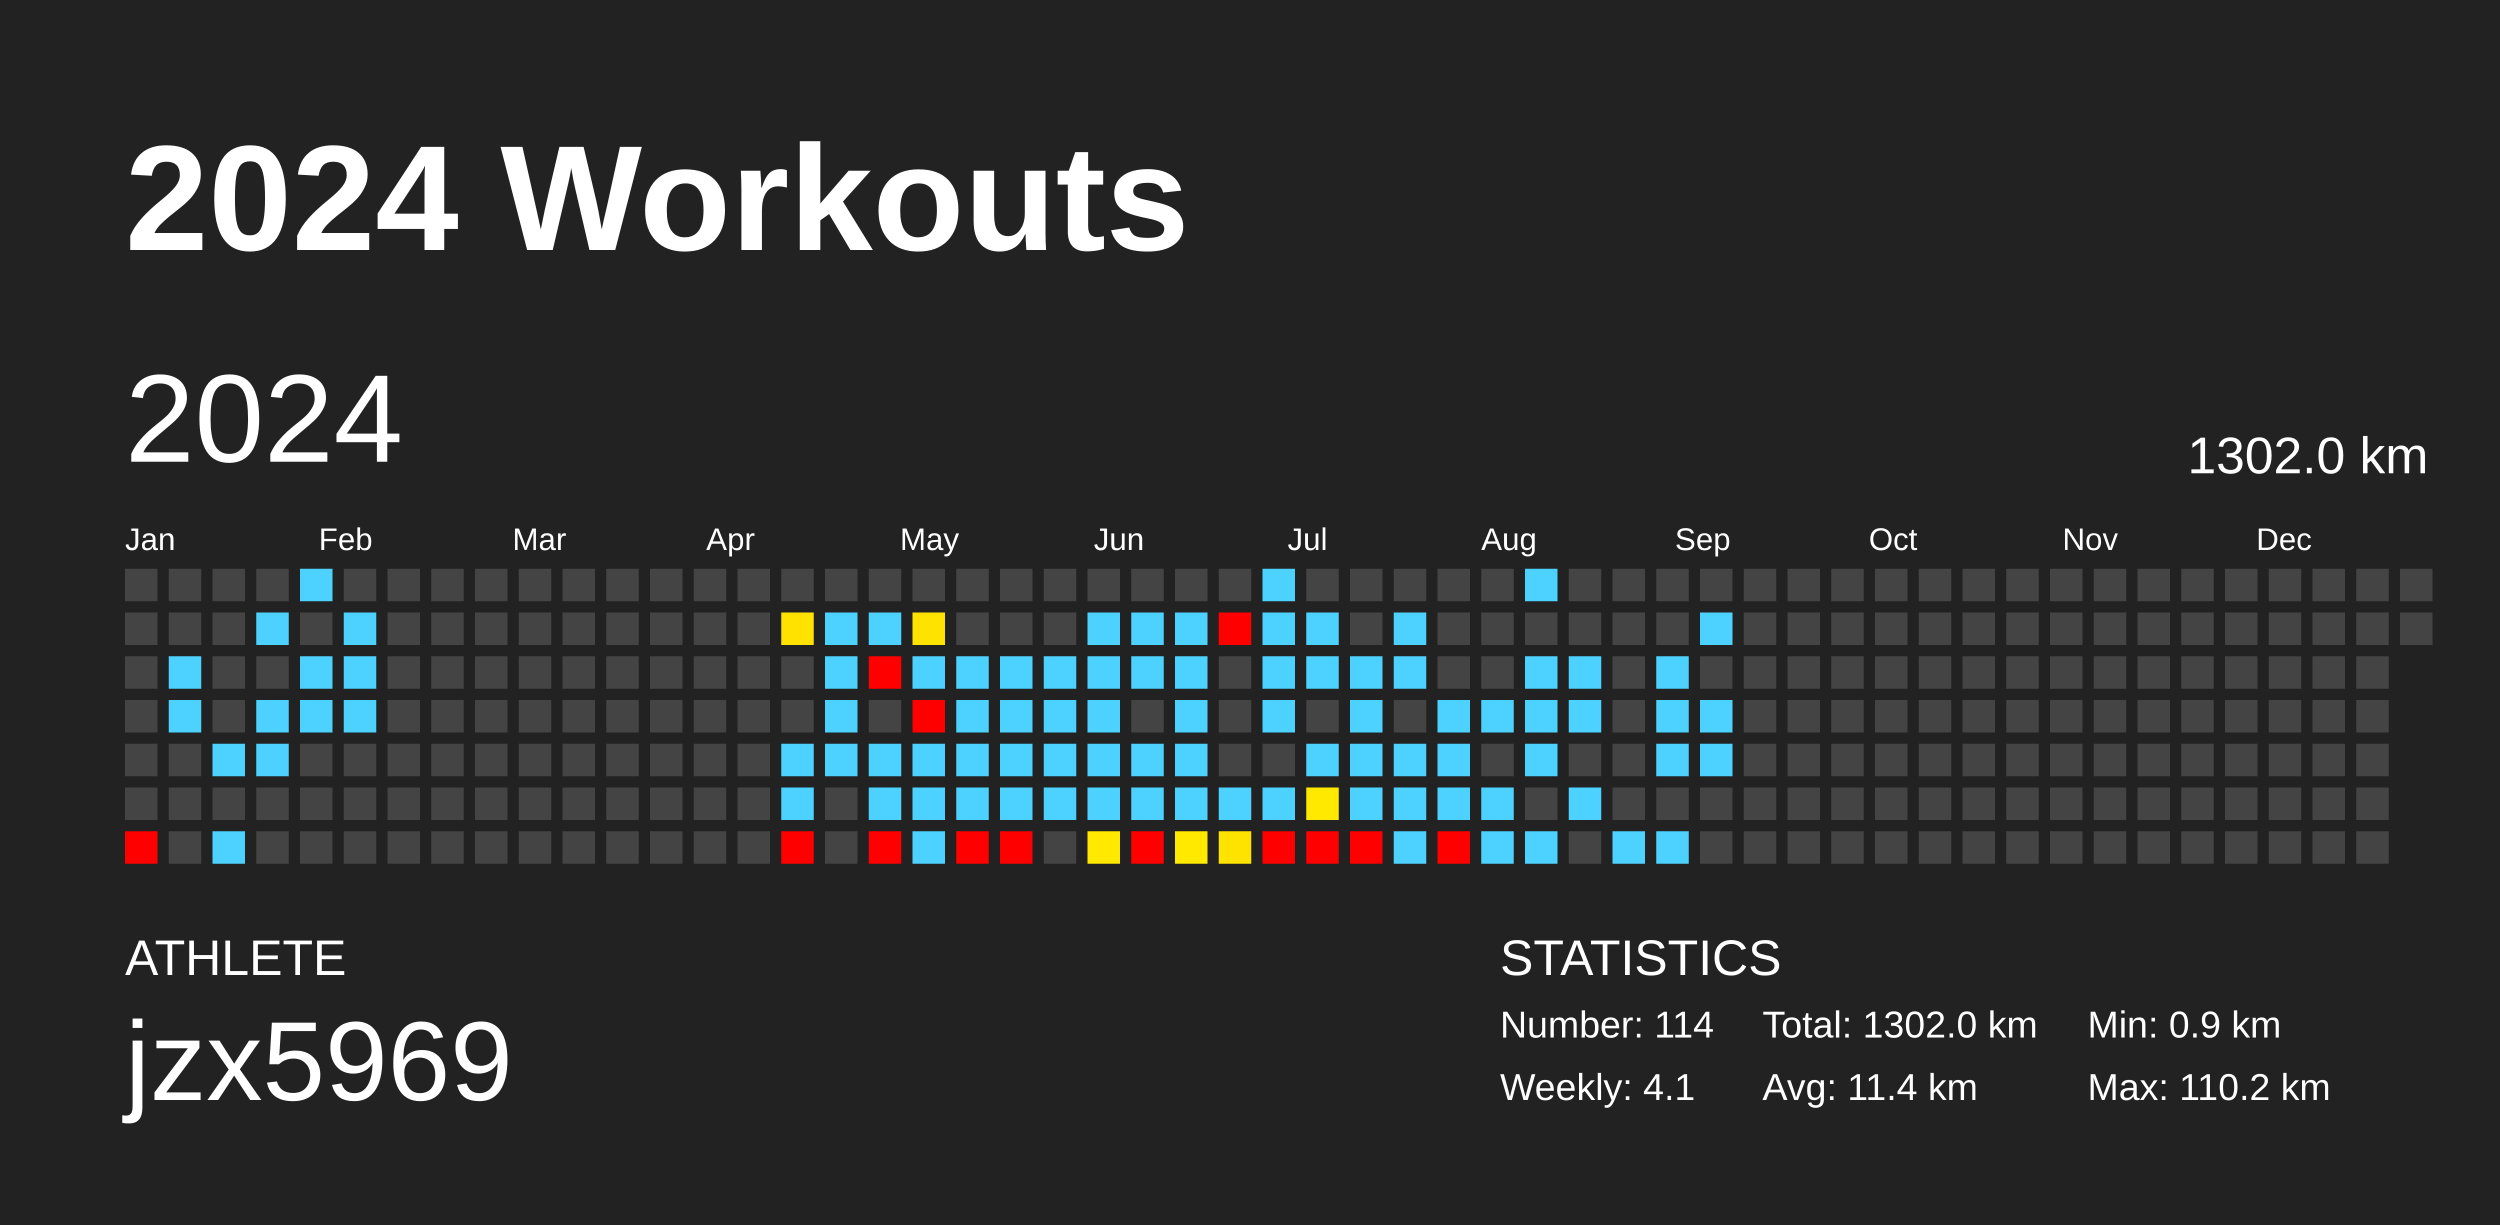
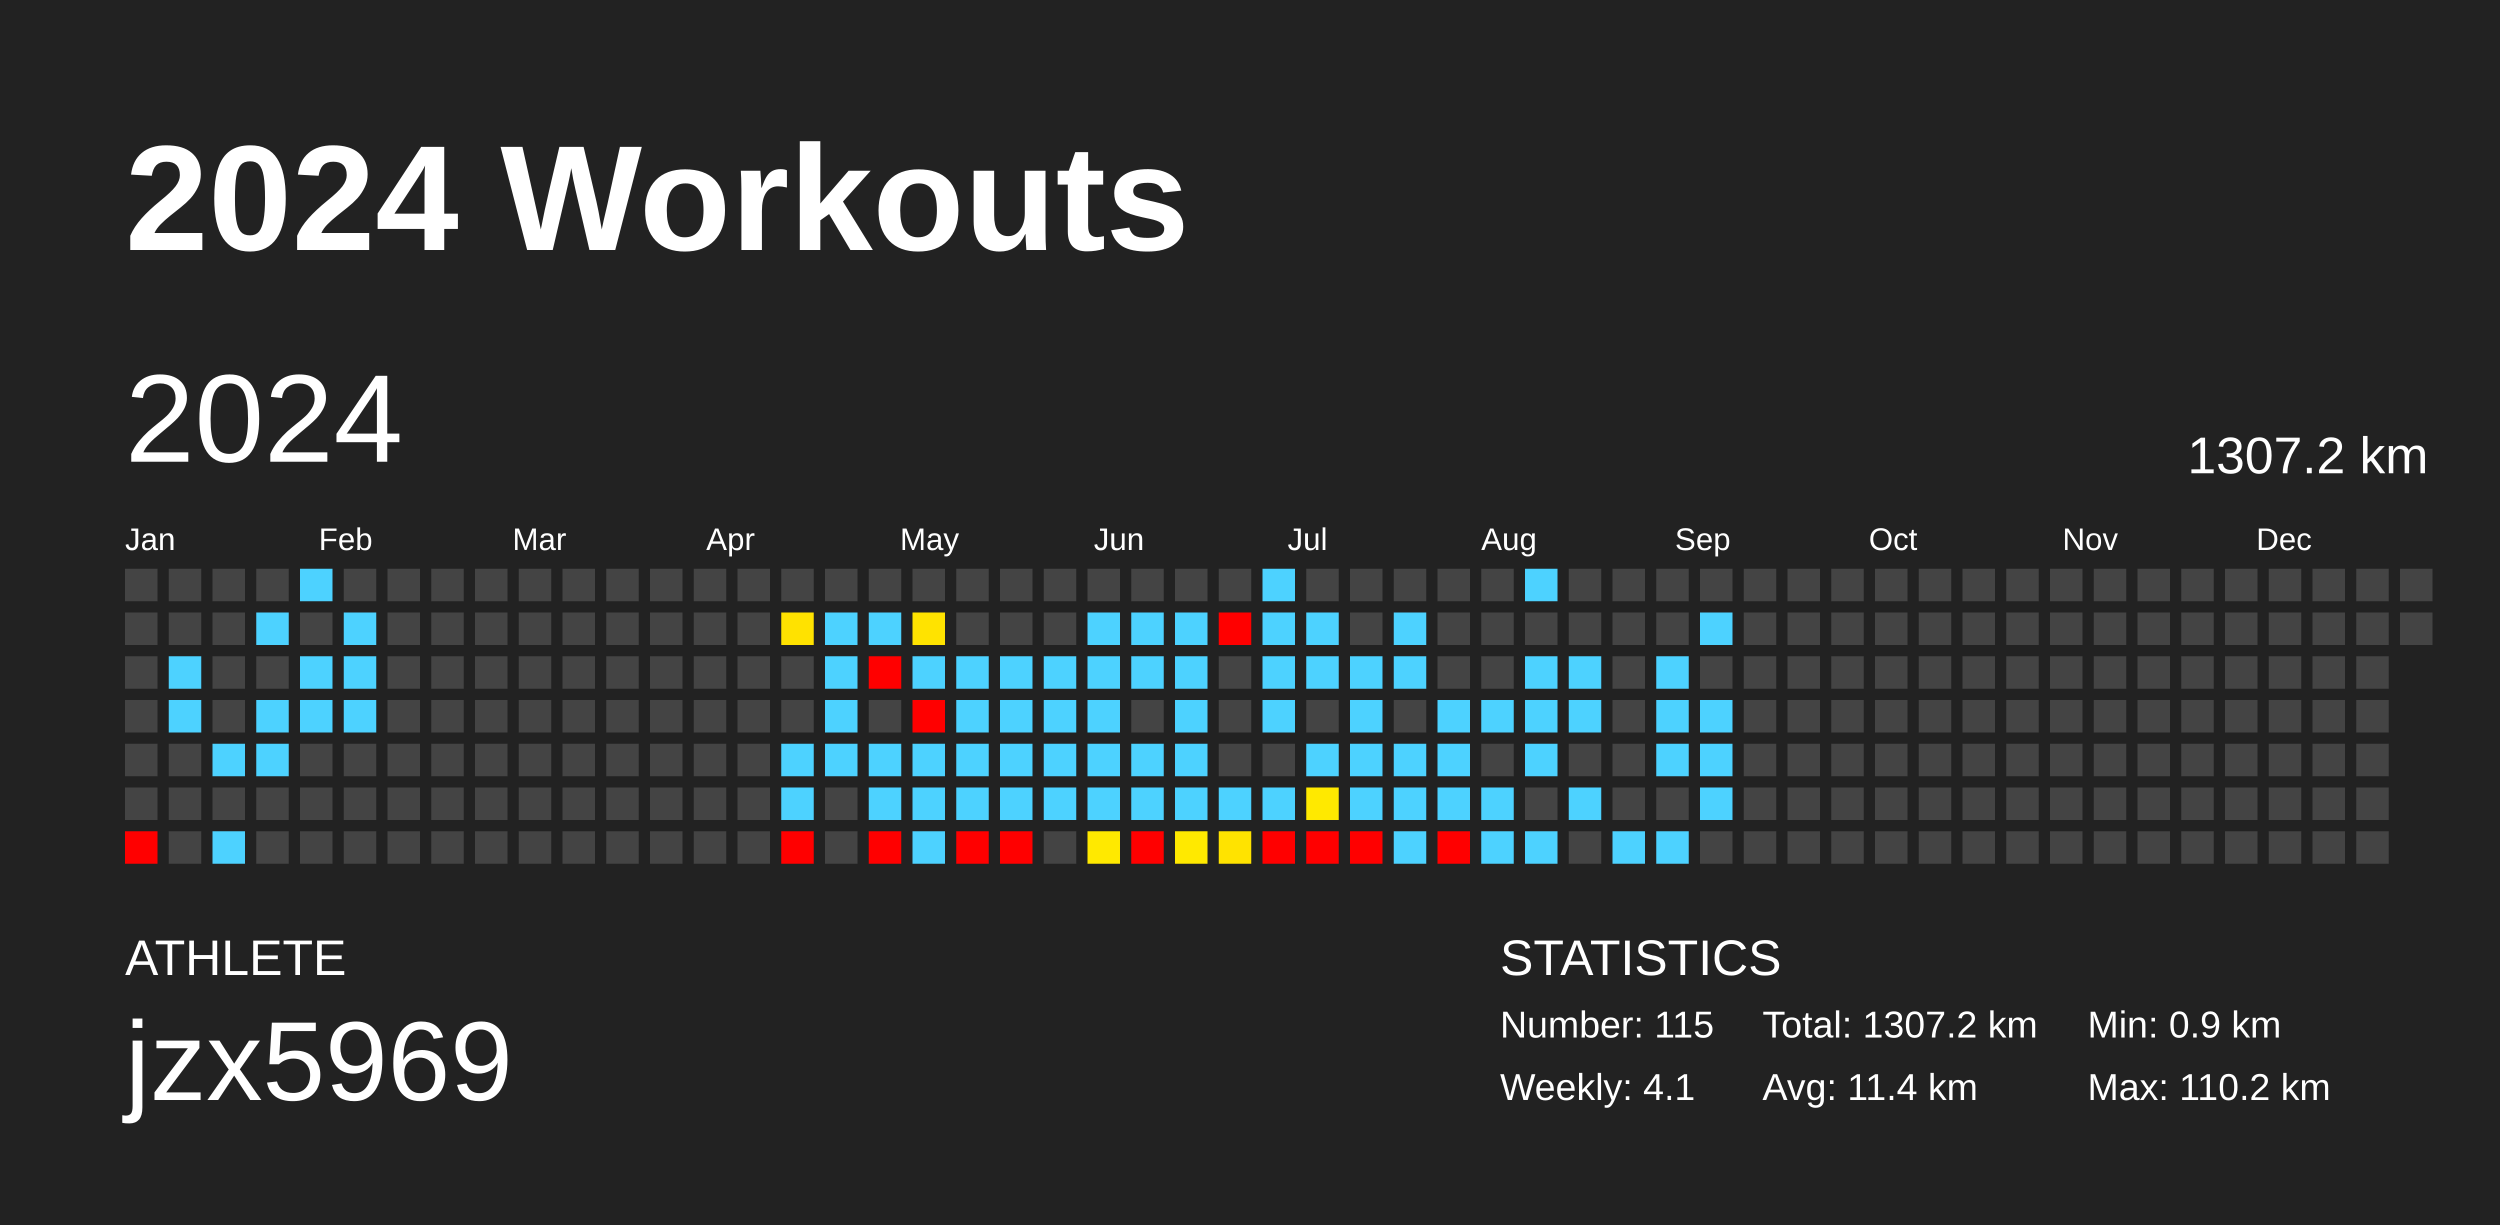
<svg xmlns="http://www.w3.org/2000/svg" baseProfile="full" height="98mm" version="1.1" viewBox="0,0,200,98" width="200mm">
  <defs />
  <rect fill="#222222" height="98" width="200" x="0" y="0" />
  <text fill="#FFFFFF" style="font-size:12px; font-family:Arial; font-weight:bold;" x="10" y="20">2024 Workouts</text>
  <text fill="#FFFFFF" style="font-size:4px; font-family:Arial" x="10" y="78">ATHLETE</text>
  <text fill="#FFFFFF" style="font-size:9px; font-family:Arial" x="10" y="88">jzx5969</text>
  <text fill="#FFFFFF" style="font-size:4px; font-family:Arial" x="120" y="78">STATISTICS</text>
-   <text fill="#FFFFFF" style="font-size:3px; font-family:Arial" x="120" y="83">Number: 114</text>
+   <text fill="#FFFFFF" style="font-size:3px; font-family:Arial" x="120" y="83">Number: 115</text>
  <text fill="#FFFFFF" style="font-size:3px; font-family:Arial" x="120" y="88">Weekly: 4.1</text>
-   <text fill="#FFFFFF" style="font-size:3px; font-family:Arial" x="141" y="83">Total: 1302.0 km</text>
+   <text fill="#FFFFFF" style="font-size:3px; font-family:Arial" x="141" y="83">Total: 1307.2 km</text>
  <text fill="#FFFFFF" style="font-size:3px; font-family:Arial" x="141" y="88">Avg: 11.4 km</text>
  <text fill="#FFFFFF" style="font-size:3px; font-family:Arial" x="167" y="83">Min: 0.9 km</text>
  <text fill="#FFFFFF" style="font-size:3px; font-family:Arial" x="167" y="88">Max: 110.2 km</text>
  <text dominant-baseline="hanging" fill="#FFFFFF" style="font-size:10.0px; font-family:Arial;" x="10" y="30">2024</text>
-   <text dominant-baseline="hanging" fill="#FFFFFF" style="font-size:4.125px; font-family:Arial;" x="175" y="35">1302.0 km</text>
+   <text dominant-baseline="hanging" fill="#FFFFFF" style="font-size:4.125px; font-family:Arial;" x="175" y="35">1307.2 km</text>
  <text fill="#FFFFFF" style="font-size:2.5px; font-family:Arial" x="10.0" y="44">Jan</text>
  <text fill="#FFFFFF" style="font-size:2.5px; font-family:Arial" x="25.5" y="44">Feb</text>
  <text fill="#FFFFFF" style="font-size:2.5px; font-family:Arial" x="41.0" y="44">Mar</text>
  <text fill="#FFFFFF" style="font-size:2.5px; font-family:Arial" x="56.5" y="44">Apr</text>
  <text fill="#FFFFFF" style="font-size:2.5px; font-family:Arial" x="72.0" y="44">May</text>
  <text fill="#FFFFFF" style="font-size:2.5px; font-family:Arial" x="87.5" y="44">Jun</text>
  <text fill="#FFFFFF" style="font-size:2.5px; font-family:Arial" x="103.0" y="44">Jul</text>
  <text fill="#FFFFFF" style="font-size:2.5px; font-family:Arial" x="118.5" y="44">Aug</text>
  <text fill="#FFFFFF" style="font-size:2.5px; font-family:Arial" x="134.0" y="44">Sep</text>
  <text fill="#FFFFFF" style="font-size:2.5px; font-family:Arial" x="149.5" y="44">Oct</text>
  <text fill="#FFFFFF" style="font-size:2.5px; font-family:Arial" x="165.0" y="44">Nov</text>
  <text fill="#FFFFFF" style="font-size:2.5px; font-family:Arial" x="180.5" y="44">Dec</text>
  <rect fill="#444444" height="2.6" width="2.6" x="10.0" y="45.5" />
  <rect fill="#444444" height="2.6" width="2.6" x="10.0" y="49.0" />
  <rect fill="#444444" height="2.6" width="2.6" x="10.0" y="52.5" />
  <rect fill="#444444" height="2.6" width="2.6" x="10.0" y="56.0" />
  <rect fill="#444444" height="2.6" width="2.6" x="10.0" y="59.5" />
  <rect fill="#444444" height="2.6" width="2.6" x="10.0" y="63.0" />
  <rect fill="red" height="2.6" width="2.6" x="10.0" y="66.5" />
  <rect fill="#444444" height="2.6" width="2.6" x="13.5" y="45.5" />
  <rect fill="#444444" height="2.6" width="2.6" x="13.5" y="49.0" />
  <rect fill="#4dd2ff" height="2.6" width="2.6" x="13.5" y="52.5" />
  <rect fill="#4dd2ff" height="2.6" width="2.6" x="13.5" y="56.0" />
  <rect fill="#444444" height="2.6" width="2.6" x="13.5" y="59.5" />
  <rect fill="#444444" height="2.6" width="2.6" x="13.5" y="63.0" />
  <rect fill="#444444" height="2.6" width="2.6" x="13.5" y="66.5" />
  <rect fill="#444444" height="2.6" width="2.6" x="17.0" y="45.5" />
  <rect fill="#444444" height="2.6" width="2.6" x="17.0" y="49.0" />
  <rect fill="#444444" height="2.6" width="2.6" x="17.0" y="52.5" />
  <rect fill="#444444" height="2.6" width="2.6" x="17.0" y="56.0" />
  <rect fill="#4dd2ff" height="2.6" width="2.6" x="17.0" y="59.5" />
  <rect fill="#444444" height="2.6" width="2.6" x="17.0" y="63.0" />
  <rect fill="#4dd2ff" height="2.6" width="2.6" x="17.0" y="66.5" />
  <rect fill="#444444" height="2.6" width="2.6" x="20.5" y="45.5" />
  <rect fill="#4dd2ff" height="2.6" width="2.6" x="20.5" y="49.0" />
  <rect fill="#444444" height="2.6" width="2.6" x="20.5" y="52.5" />
  <rect fill="#4dd2ff" height="2.6" width="2.6" x="20.5" y="56.0" />
  <rect fill="#4dd2ff" height="2.6" width="2.6" x="20.5" y="59.5" />
  <rect fill="#444444" height="2.6" width="2.6" x="20.5" y="63.0" />
  <rect fill="#444444" height="2.6" width="2.6" x="20.5" y="66.5" />
  <rect fill="#4dd2ff" height="2.6" width="2.6" x="24.0" y="45.5" />
  <rect fill="#444444" height="2.6" width="2.6" x="24.0" y="49.0" />
  <rect fill="#4dd2ff" height="2.6" width="2.6" x="24.0" y="52.5" />
  <rect fill="#4dd2ff" height="2.6" width="2.6" x="24.0" y="56.0" />
  <rect fill="#444444" height="2.6" width="2.6" x="24.0" y="59.5" />
  <rect fill="#444444" height="2.6" width="2.6" x="24.0" y="63.0" />
  <rect fill="#444444" height="2.6" width="2.6" x="24.0" y="66.5" />
  <rect fill="#444444" height="2.6" width="2.6" x="27.5" y="45.5" />
  <rect fill="#4dd2ff" height="2.6" width="2.6" x="27.5" y="49.0" />
  <rect fill="#4dd2ff" height="2.6" width="2.6" x="27.5" y="52.5" />
  <rect fill="#4dd2ff" height="2.6" width="2.6" x="27.5" y="56.0" />
  <rect fill="#444444" height="2.6" width="2.6" x="27.5" y="59.5" />
  <rect fill="#444444" height="2.6" width="2.6" x="27.5" y="63.0" />
  <rect fill="#444444" height="2.6" width="2.6" x="27.5" y="66.5" />
  <rect fill="#444444" height="2.6" width="2.6" x="31.0" y="45.5" />
  <rect fill="#444444" height="2.6" width="2.6" x="31.0" y="49.0" />
  <rect fill="#444444" height="2.6" width="2.6" x="31.0" y="52.5" />
  <rect fill="#444444" height="2.6" width="2.6" x="31.0" y="56.0" />
  <rect fill="#444444" height="2.6" width="2.6" x="31.0" y="59.5" />
  <rect fill="#444444" height="2.6" width="2.6" x="31.0" y="63.0" />
  <rect fill="#444444" height="2.6" width="2.6" x="31.0" y="66.5" />
  <rect fill="#444444" height="2.6" width="2.6" x="34.5" y="45.5" />
  <rect fill="#444444" height="2.6" width="2.6" x="34.5" y="49.0" />
  <rect fill="#444444" height="2.6" width="2.6" x="34.5" y="52.5" />
  <rect fill="#444444" height="2.6" width="2.6" x="34.5" y="56.0" />
  <rect fill="#444444" height="2.6" width="2.6" x="34.5" y="59.5" />
  <rect fill="#444444" height="2.6" width="2.6" x="34.5" y="63.0" />
  <rect fill="#444444" height="2.6" width="2.6" x="34.5" y="66.5" />
  <rect fill="#444444" height="2.6" width="2.6" x="38.0" y="45.5" />
  <rect fill="#444444" height="2.6" width="2.6" x="38.0" y="49.0" />
  <rect fill="#444444" height="2.6" width="2.6" x="38.0" y="52.5" />
  <rect fill="#444444" height="2.6" width="2.6" x="38.0" y="56.0" />
  <rect fill="#444444" height="2.6" width="2.6" x="38.0" y="59.5" />
  <rect fill="#444444" height="2.6" width="2.6" x="38.0" y="63.0" />
  <rect fill="#444444" height="2.6" width="2.6" x="38.0" y="66.5" />
  <rect fill="#444444" height="2.6" width="2.6" x="41.5" y="45.5" />
  <rect fill="#444444" height="2.6" width="2.6" x="41.5" y="49.0" />
  <rect fill="#444444" height="2.6" width="2.6" x="41.5" y="52.5" />
  <rect fill="#444444" height="2.6" width="2.6" x="41.5" y="56.0" />
  <rect fill="#444444" height="2.6" width="2.6" x="41.5" y="59.5" />
  <rect fill="#444444" height="2.6" width="2.6" x="41.5" y="63.0" />
  <rect fill="#444444" height="2.6" width="2.6" x="41.5" y="66.5" />
  <rect fill="#444444" height="2.6" width="2.6" x="45.0" y="45.5" />
  <rect fill="#444444" height="2.6" width="2.6" x="45.0" y="49.0" />
  <rect fill="#444444" height="2.6" width="2.6" x="45.0" y="52.5" />
  <rect fill="#444444" height="2.6" width="2.6" x="45.0" y="56.0" />
  <rect fill="#444444" height="2.6" width="2.6" x="45.0" y="59.5" />
  <rect fill="#444444" height="2.6" width="2.6" x="45.0" y="63.0" />
  <rect fill="#444444" height="2.6" width="2.6" x="45.0" y="66.5" />
  <rect fill="#444444" height="2.6" width="2.6" x="48.5" y="45.5" />
  <rect fill="#444444" height="2.6" width="2.6" x="48.5" y="49.0" />
  <rect fill="#444444" height="2.6" width="2.6" x="48.5" y="52.5" />
  <rect fill="#444444" height="2.6" width="2.6" x="48.5" y="56.0" />
  <rect fill="#444444" height="2.6" width="2.6" x="48.5" y="59.5" />
  <rect fill="#444444" height="2.6" width="2.6" x="48.5" y="63.0" />
  <rect fill="#444444" height="2.6" width="2.6" x="48.5" y="66.5" />
  <rect fill="#444444" height="2.6" width="2.6" x="52.0" y="45.5" />
  <rect fill="#444444" height="2.6" width="2.6" x="52.0" y="49.0" />
  <rect fill="#444444" height="2.6" width="2.6" x="52.0" y="52.5" />
  <rect fill="#444444" height="2.6" width="2.6" x="52.0" y="56.0" />
  <rect fill="#444444" height="2.6" width="2.6" x="52.0" y="59.5" />
  <rect fill="#444444" height="2.6" width="2.6" x="52.0" y="63.0" />
  <rect fill="#444444" height="2.6" width="2.6" x="52.0" y="66.5" />
  <rect fill="#444444" height="2.6" width="2.6" x="55.5" y="45.5" />
  <rect fill="#444444" height="2.6" width="2.6" x="55.5" y="49.0" />
  <rect fill="#444444" height="2.6" width="2.6" x="55.5" y="52.5" />
  <rect fill="#444444" height="2.6" width="2.6" x="55.5" y="56.0" />
  <rect fill="#444444" height="2.6" width="2.6" x="55.5" y="59.5" />
  <rect fill="#444444" height="2.6" width="2.6" x="55.5" y="63.0" />
  <rect fill="#444444" height="2.6" width="2.6" x="55.5" y="66.5" />
  <rect fill="#444444" height="2.6" width="2.6" x="59.0" y="45.5" />
  <rect fill="#444444" height="2.6" width="2.6" x="59.0" y="49.0" />
  <rect fill="#444444" height="2.6" width="2.6" x="59.0" y="52.5" />
  <rect fill="#444444" height="2.6" width="2.6" x="59.0" y="56.0" />
  <rect fill="#444444" height="2.6" width="2.6" x="59.0" y="59.5" />
  <rect fill="#444444" height="2.6" width="2.6" x="59.0" y="63.0" />
  <rect fill="#444444" height="2.6" width="2.6" x="59.0" y="66.5" />
  <rect fill="#444444" height="2.6" width="2.6" x="62.5" y="45.5" />
  <rect fill="#ffe200" height="2.6" width="2.6" x="62.5" y="49.0" />
  <rect fill="#444444" height="2.6" width="2.6" x="62.5" y="52.5" />
  <rect fill="#444444" height="2.6" width="2.6" x="62.5" y="56.0" />
  <rect fill="#4dd2ff" height="2.6" width="2.6" x="62.5" y="59.5" />
  <rect fill="#4dd2ff" height="2.6" width="2.6" x="62.5" y="63.0" />
  <rect fill="red" height="2.6" width="2.6" x="62.5" y="66.5" />
  <rect fill="#444444" height="2.6" width="2.6" x="66.0" y="45.5" />
  <rect fill="#4dd2ff" height="2.6" width="2.6" x="66.0" y="49.0" />
  <rect fill="#4dd2ff" height="2.6" width="2.6" x="66.0" y="52.5" />
  <rect fill="#4dd2ff" height="2.6" width="2.6" x="66.0" y="56.0" />
  <rect fill="#4dd2ff" height="2.6" width="2.6" x="66.0" y="59.5" />
  <rect fill="#444444" height="2.6" width="2.6" x="66.0" y="63.0" />
  <rect fill="#444444" height="2.6" width="2.6" x="66.0" y="66.5" />
  <rect fill="#444444" height="2.6" width="2.6" x="69.5" y="45.5" />
  <rect fill="#4dd2ff" height="2.6" width="2.6" x="69.5" y="49.0" />
  <rect fill="red" height="2.6" width="2.6" x="69.5" y="52.5" />
  <rect fill="#444444" height="2.6" width="2.6" x="69.5" y="56.0" />
  <rect fill="#4dd2ff" height="2.6" width="2.6" x="69.5" y="59.5" />
  <rect fill="#4dd2ff" height="2.6" width="2.6" x="69.5" y="63.0" />
  <rect fill="red" height="2.6" width="2.6" x="69.5" y="66.5" />
  <rect fill="#444444" height="2.6" width="2.6" x="73.0" y="45.5" />
  <rect fill="#ffe300" height="2.6" width="2.6" x="73.0" y="49.0" />
  <rect fill="#4dd2ff" height="2.6" width="2.6" x="73.0" y="52.5" />
  <rect fill="red" height="2.6" width="2.6" x="73.0" y="56.0" />
  <rect fill="#4dd2ff" height="2.6" width="2.6" x="73.0" y="59.5" />
  <rect fill="#4dd2ff" height="2.6" width="2.6" x="73.0" y="63.0" />
  <rect fill="#4dd2ff" height="2.6" width="2.6" x="73.0" y="66.5" />
  <rect fill="#444444" height="2.6" width="2.6" x="76.5" y="45.5" />
  <rect fill="#444444" height="2.6" width="2.6" x="76.5" y="49.0" />
  <rect fill="#4dd2ff" height="2.6" width="2.6" x="76.5" y="52.5" />
  <rect fill="#4dd2ff" height="2.6" width="2.6" x="76.5" y="56.0" />
  <rect fill="#4dd2ff" height="2.6" width="2.6" x="76.5" y="59.5" />
  <rect fill="#4dd2ff" height="2.6" width="2.6" x="76.5" y="63.0" />
  <rect fill="red" height="2.6" width="2.6" x="76.5" y="66.5" />
  <rect fill="#444444" height="2.6" width="2.6" x="80.0" y="45.5" />
  <rect fill="#444444" height="2.6" width="2.6" x="80.0" y="49.0" />
  <rect fill="#4dd2ff" height="2.6" width="2.6" x="80.0" y="52.5" />
  <rect fill="#4dd2ff" height="2.6" width="2.6" x="80.0" y="56.0" />
  <rect fill="#4dd2ff" height="2.6" width="2.6" x="80.0" y="59.5" />
  <rect fill="#4dd2ff" height="2.6" width="2.6" x="80.0" y="63.0" />
  <rect fill="red" height="2.6" width="2.6" x="80.0" y="66.5" />
  <rect fill="#444444" height="2.6" width="2.6" x="83.5" y="45.5" />
  <rect fill="#444444" height="2.6" width="2.6" x="83.5" y="49.0" />
  <rect fill="#4dd2ff" height="2.6" width="2.6" x="83.5" y="52.5" />
  <rect fill="#4dd2ff" height="2.6" width="2.6" x="83.5" y="56.0" />
  <rect fill="#4dd2ff" height="2.6" width="2.6" x="83.5" y="59.5" />
  <rect fill="#4dd2ff" height="2.6" width="2.6" x="83.5" y="63.0" />
  <rect fill="#444444" height="2.6" width="2.6" x="83.5" y="66.5" />
  <rect fill="#444444" height="2.6" width="2.6" x="87.0" y="45.5" />
  <rect fill="#4dd2ff" height="2.6" width="2.6" x="87.0" y="49.0" />
  <rect fill="#4dd2ff" height="2.6" width="2.6" x="87.0" y="52.5" />
  <rect fill="#4dd2ff" height="2.6" width="2.6" x="87.0" y="56.0" />
  <rect fill="#4dd2ff" height="2.6" width="2.6" x="87.0" y="59.5" />
  <rect fill="#4dd2ff" height="2.6" width="2.6" x="87.0" y="63.0" />
  <rect fill="#ffe900" height="2.6" width="2.6" x="87.0" y="66.5" />
  <rect fill="#444444" height="2.6" width="2.6" x="90.5" y="45.5" />
  <rect fill="#4dd2ff" height="2.6" width="2.6" x="90.5" y="49.0" />
  <rect fill="#4dd2ff" height="2.6" width="2.6" x="90.5" y="52.5" />
  <rect fill="#444444" height="2.6" width="2.6" x="90.5" y="56.0" />
  <rect fill="#4dd2ff" height="2.6" width="2.6" x="90.5" y="59.5" />
  <rect fill="#4dd2ff" height="2.6" width="2.6" x="90.5" y="63.0" />
  <rect fill="red" height="2.6" width="2.6" x="90.5" y="66.5" />
  <rect fill="#444444" height="2.6" width="2.6" x="94.0" y="45.5" />
  <rect fill="#4dd2ff" height="2.6" width="2.6" x="94.0" y="49.0" />
  <rect fill="#4dd2ff" height="2.6" width="2.6" x="94.0" y="52.5" />
  <rect fill="#4dd2ff" height="2.6" width="2.6" x="94.0" y="56.0" />
  <rect fill="#4dd2ff" height="2.6" width="2.6" x="94.0" y="59.5" />
  <rect fill="#4dd2ff" height="2.6" width="2.6" x="94.0" y="63.0" />
  <rect fill="#ffe900" height="2.6" width="2.6" x="94.0" y="66.5" />
  <rect fill="#444444" height="2.6" width="2.6" x="97.5" y="45.5" />
  <rect fill="red" height="2.6" width="2.6" x="97.5" y="49.0" />
  <rect fill="#444444" height="2.6" width="2.6" x="97.5" y="52.5" />
  <rect fill="#444444" height="2.6" width="2.6" x="97.5" y="56.0" />
  <rect fill="#444444" height="2.6" width="2.6" x="97.5" y="59.5" />
  <rect fill="#4dd2ff" height="2.6" width="2.6" x="97.5" y="63.0" />
  <rect fill="#ffe300" height="2.6" width="2.6" x="97.5" y="66.5" />
  <rect fill="#4dd2ff" height="2.6" width="2.6" x="101.0" y="45.5" />
  <rect fill="#4dd2ff" height="2.6" width="2.6" x="101.0" y="49.0" />
  <rect fill="#4dd2ff" height="2.6" width="2.6" x="101.0" y="52.5" />
  <rect fill="#4dd2ff" height="2.6" width="2.6" x="101.0" y="56.0" />
  <rect fill="#444444" height="2.6" width="2.6" x="101.0" y="59.5" />
  <rect fill="#4dd2ff" height="2.6" width="2.6" x="101.0" y="63.0" />
  <rect fill="red" height="2.6" width="2.6" x="101.0" y="66.5" />
  <rect fill="#444444" height="2.6" width="2.6" x="104.5" y="45.5" />
  <rect fill="#4dd2ff" height="2.6" width="2.6" x="104.5" y="49.0" />
  <rect fill="#4dd2ff" height="2.6" width="2.6" x="104.5" y="52.5" />
  <rect fill="#444444" height="2.6" width="2.6" x="104.5" y="56.0" />
  <rect fill="#4dd2ff" height="2.6" width="2.6" x="104.5" y="59.5" />
  <rect fill="#ffe900" height="2.6" width="2.6" x="104.5" y="63.0" />
  <rect fill="red" height="2.6" width="2.6" x="104.5" y="66.5" />
  <rect fill="#444444" height="2.6" width="2.6" x="108.0" y="45.5" />
  <rect fill="#444444" height="2.6" width="2.6" x="108.0" y="49.0" />
  <rect fill="#4dd2ff" height="2.6" width="2.6" x="108.0" y="52.5" />
  <rect fill="#4dd2ff" height="2.6" width="2.6" x="108.0" y="56.0" />
  <rect fill="#4dd2ff" height="2.6" width="2.6" x="108.0" y="59.5" />
  <rect fill="#4dd2ff" height="2.6" width="2.6" x="108.0" y="63.0" />
  <rect fill="red" height="2.6" width="2.6" x="108.0" y="66.5" />
  <rect fill="#444444" height="2.6" width="2.6" x="111.5" y="45.5" />
  <rect fill="#4dd2ff" height="2.6" width="2.6" x="111.5" y="49.0" />
  <rect fill="#4dd2ff" height="2.6" width="2.6" x="111.5" y="52.5" />
  <rect fill="#444444" height="2.6" width="2.6" x="111.5" y="56.0" />
  <rect fill="#4dd2ff" height="2.6" width="2.6" x="111.5" y="59.5" />
  <rect fill="#4dd2ff" height="2.6" width="2.6" x="111.5" y="63.0" />
  <rect fill="#4dd2ff" height="2.6" width="2.6" x="111.5" y="66.5" />
  <rect fill="#444444" height="2.6" width="2.6" x="115.0" y="45.5" />
  <rect fill="#444444" height="2.6" width="2.6" x="115.0" y="49.0" />
  <rect fill="#444444" height="2.6" width="2.6" x="115.0" y="52.5" />
  <rect fill="#4dd2ff" height="2.6" width="2.6" x="115.0" y="56.0" />
  <rect fill="#4dd2ff" height="2.6" width="2.6" x="115.0" y="59.5" />
  <rect fill="#4dd2ff" height="2.6" width="2.6" x="115.0" y="63.0" />
  <rect fill="red" height="2.6" width="2.6" x="115.0" y="66.5" />
  <rect fill="#444444" height="2.6" width="2.6" x="118.5" y="45.5" />
  <rect fill="#444444" height="2.6" width="2.6" x="118.5" y="49.0" />
  <rect fill="#444444" height="2.6" width="2.6" x="118.5" y="52.5" />
  <rect fill="#4dd2ff" height="2.6" width="2.6" x="118.5" y="56.0" />
  <rect fill="#444444" height="2.6" width="2.6" x="118.5" y="59.5" />
  <rect fill="#4dd2ff" height="2.6" width="2.6" x="118.5" y="63.0" />
  <rect fill="#4dd2ff" height="2.6" width="2.6" x="118.5" y="66.5" />
  <rect fill="#4dd2ff" height="2.6" width="2.6" x="122.0" y="45.5" />
  <rect fill="#444444" height="2.6" width="2.6" x="122.0" y="49.0" />
  <rect fill="#4dd2ff" height="2.6" width="2.6" x="122.0" y="52.5" />
  <rect fill="#4dd2ff" height="2.6" width="2.6" x="122.0" y="56.0" />
  <rect fill="#4dd2ff" height="2.6" width="2.6" x="122.0" y="59.5" />
  <rect fill="#444444" height="2.6" width="2.6" x="122.0" y="63.0" />
  <rect fill="#4dd2ff" height="2.6" width="2.6" x="122.0" y="66.5" />
  <rect fill="#444444" height="2.6" width="2.6" x="125.5" y="45.5" />
  <rect fill="#444444" height="2.6" width="2.6" x="125.5" y="49.0" />
  <rect fill="#4dd2ff" height="2.6" width="2.6" x="125.5" y="52.5" />
  <rect fill="#4dd2ff" height="2.6" width="2.6" x="125.5" y="56.0" />
  <rect fill="#444444" height="2.6" width="2.6" x="125.5" y="59.5" />
  <rect fill="#4dd2ff" height="2.6" width="2.6" x="125.5" y="63.0" />
  <rect fill="#444444" height="2.6" width="2.6" x="125.5" y="66.5" />
  <rect fill="#444444" height="2.6" width="2.6" x="129.0" y="45.5" />
  <rect fill="#444444" height="2.6" width="2.6" x="129.0" y="49.0" />
  <rect fill="#444444" height="2.6" width="2.6" x="129.0" y="52.5" />
  <rect fill="#444444" height="2.6" width="2.6" x="129.0" y="56.0" />
  <rect fill="#444444" height="2.6" width="2.6" x="129.0" y="59.5" />
  <rect fill="#444444" height="2.6" width="2.6" x="129.0" y="63.0" />
  <rect fill="#4dd2ff" height="2.6" width="2.6" x="129.0" y="66.5" />
  <rect fill="#444444" height="2.6" width="2.6" x="132.5" y="45.5" />
  <rect fill="#444444" height="2.6" width="2.6" x="132.5" y="49.0" />
  <rect fill="#4dd2ff" height="2.6" width="2.6" x="132.5" y="52.5" />
  <rect fill="#4dd2ff" height="2.6" width="2.6" x="132.5" y="56.0" />
  <rect fill="#4dd2ff" height="2.6" width="2.6" x="132.5" y="59.5" />
  <rect fill="#444444" height="2.6" width="2.6" x="132.5" y="63.0" />
  <rect fill="#4dd2ff" height="2.6" width="2.6" x="132.5" y="66.5" />
  <rect fill="#444444" height="2.6" width="2.6" x="136.0" y="45.5" />
  <rect fill="#4dd2ff" height="2.6" width="2.6" x="136.0" y="49.0" />
  <rect fill="#444444" height="2.6" width="2.6" x="136.0" y="52.5" />
  <rect fill="#4dd2ff" height="2.6" width="2.6" x="136.0" y="56.0" />
  <rect fill="#4dd2ff" height="2.6" width="2.6" x="136.0" y="59.5" />
-   <rect fill="#444444" height="2.6" width="2.6" x="136.0" y="63.0" />
+   <rect fill="#4dd2ff" height="2.6" width="2.6" x="136.0" y="63.0" />
  <rect fill="#444444" height="2.6" width="2.6" x="136.0" y="66.5" />
  <rect fill="#444444" height="2.6" width="2.6" x="139.5" y="45.5" />
  <rect fill="#444444" height="2.6" width="2.6" x="139.5" y="49.0" />
  <rect fill="#444444" height="2.6" width="2.6" x="139.5" y="52.5" />
  <rect fill="#444444" height="2.6" width="2.6" x="139.5" y="56.0" />
  <rect fill="#444444" height="2.6" width="2.6" x="139.5" y="59.5" />
  <rect fill="#444444" height="2.6" width="2.6" x="139.5" y="63.0" />
  <rect fill="#444444" height="2.6" width="2.6" x="139.5" y="66.5" />
  <rect fill="#444444" height="2.6" width="2.6" x="143.0" y="45.5" />
  <rect fill="#444444" height="2.6" width="2.6" x="143.0" y="49.0" />
  <rect fill="#444444" height="2.6" width="2.6" x="143.0" y="52.5" />
  <rect fill="#444444" height="2.6" width="2.6" x="143.0" y="56.0" />
  <rect fill="#444444" height="2.6" width="2.6" x="143.0" y="59.5" />
  <rect fill="#444444" height="2.6" width="2.6" x="143.0" y="63.0" />
  <rect fill="#444444" height="2.6" width="2.6" x="143.0" y="66.5" />
  <rect fill="#444444" height="2.6" width="2.6" x="146.5" y="45.5" />
  <rect fill="#444444" height="2.6" width="2.6" x="146.5" y="49.0" />
  <rect fill="#444444" height="2.6" width="2.6" x="146.5" y="52.5" />
  <rect fill="#444444" height="2.6" width="2.6" x="146.5" y="56.0" />
  <rect fill="#444444" height="2.6" width="2.6" x="146.5" y="59.5" />
  <rect fill="#444444" height="2.6" width="2.6" x="146.5" y="63.0" />
  <rect fill="#444444" height="2.6" width="2.6" x="146.5" y="66.5" />
  <rect fill="#444444" height="2.6" width="2.6" x="150.0" y="45.5" />
  <rect fill="#444444" height="2.6" width="2.6" x="150.0" y="49.0" />
  <rect fill="#444444" height="2.6" width="2.6" x="150.0" y="52.5" />
  <rect fill="#444444" height="2.6" width="2.6" x="150.0" y="56.0" />
  <rect fill="#444444" height="2.6" width="2.6" x="150.0" y="59.5" />
  <rect fill="#444444" height="2.6" width="2.6" x="150.0" y="63.0" />
  <rect fill="#444444" height="2.6" width="2.6" x="150.0" y="66.5" />
  <rect fill="#444444" height="2.6" width="2.6" x="153.5" y="45.5" />
  <rect fill="#444444" height="2.6" width="2.6" x="153.5" y="49.0" />
  <rect fill="#444444" height="2.6" width="2.6" x="153.5" y="52.5" />
  <rect fill="#444444" height="2.6" width="2.6" x="153.5" y="56.0" />
  <rect fill="#444444" height="2.6" width="2.6" x="153.5" y="59.5" />
  <rect fill="#444444" height="2.6" width="2.6" x="153.5" y="63.0" />
  <rect fill="#444444" height="2.6" width="2.6" x="153.5" y="66.5" />
  <rect fill="#444444" height="2.6" width="2.6" x="157.0" y="45.5" />
  <rect fill="#444444" height="2.6" width="2.6" x="157.0" y="49.0" />
  <rect fill="#444444" height="2.6" width="2.6" x="157.0" y="52.5" />
  <rect fill="#444444" height="2.6" width="2.6" x="157.0" y="56.0" />
  <rect fill="#444444" height="2.6" width="2.6" x="157.0" y="59.5" />
  <rect fill="#444444" height="2.6" width="2.6" x="157.0" y="63.0" />
  <rect fill="#444444" height="2.6" width="2.6" x="157.0" y="66.5" />
  <rect fill="#444444" height="2.6" width="2.6" x="160.5" y="45.5" />
  <rect fill="#444444" height="2.6" width="2.6" x="160.5" y="49.0" />
  <rect fill="#444444" height="2.6" width="2.6" x="160.5" y="52.5" />
  <rect fill="#444444" height="2.6" width="2.6" x="160.5" y="56.0" />
  <rect fill="#444444" height="2.6" width="2.6" x="160.5" y="59.5" />
  <rect fill="#444444" height="2.6" width="2.6" x="160.5" y="63.0" />
  <rect fill="#444444" height="2.6" width="2.6" x="160.5" y="66.5" />
  <rect fill="#444444" height="2.6" width="2.6" x="164.0" y="45.5" />
  <rect fill="#444444" height="2.6" width="2.6" x="164.0" y="49.0" />
  <rect fill="#444444" height="2.6" width="2.6" x="164.0" y="52.5" />
  <rect fill="#444444" height="2.6" width="2.6" x="164.0" y="56.0" />
  <rect fill="#444444" height="2.6" width="2.6" x="164.0" y="59.5" />
  <rect fill="#444444" height="2.6" width="2.6" x="164.0" y="63.0" />
  <rect fill="#444444" height="2.6" width="2.6" x="164.0" y="66.5" />
  <rect fill="#444444" height="2.6" width="2.6" x="167.5" y="45.5" />
  <rect fill="#444444" height="2.6" width="2.6" x="167.5" y="49.0" />
  <rect fill="#444444" height="2.6" width="2.6" x="167.5" y="52.5" />
  <rect fill="#444444" height="2.6" width="2.6" x="167.5" y="56.0" />
  <rect fill="#444444" height="2.6" width="2.6" x="167.5" y="59.5" />
  <rect fill="#444444" height="2.6" width="2.6" x="167.5" y="63.0" />
  <rect fill="#444444" height="2.6" width="2.6" x="167.5" y="66.5" />
  <rect fill="#444444" height="2.6" width="2.6" x="171.0" y="45.5" />
  <rect fill="#444444" height="2.6" width="2.6" x="171.0" y="49.0" />
  <rect fill="#444444" height="2.6" width="2.6" x="171.0" y="52.5" />
  <rect fill="#444444" height="2.6" width="2.6" x="171.0" y="56.0" />
  <rect fill="#444444" height="2.6" width="2.6" x="171.0" y="59.5" />
  <rect fill="#444444" height="2.6" width="2.6" x="171.0" y="63.0" />
  <rect fill="#444444" height="2.6" width="2.6" x="171.0" y="66.5" />
  <rect fill="#444444" height="2.6" width="2.6" x="174.5" y="45.5" />
  <rect fill="#444444" height="2.6" width="2.6" x="174.5" y="49.0" />
  <rect fill="#444444" height="2.6" width="2.6" x="174.5" y="52.5" />
  <rect fill="#444444" height="2.6" width="2.6" x="174.5" y="56.0" />
  <rect fill="#444444" height="2.6" width="2.6" x="174.5" y="59.5" />
  <rect fill="#444444" height="2.6" width="2.6" x="174.5" y="63.0" />
  <rect fill="#444444" height="2.6" width="2.6" x="174.5" y="66.5" />
  <rect fill="#444444" height="2.6" width="2.6" x="178.0" y="45.5" />
  <rect fill="#444444" height="2.6" width="2.6" x="178.0" y="49.0" />
  <rect fill="#444444" height="2.6" width="2.6" x="178.0" y="52.5" />
  <rect fill="#444444" height="2.6" width="2.6" x="178.0" y="56.0" />
  <rect fill="#444444" height="2.6" width="2.6" x="178.0" y="59.5" />
  <rect fill="#444444" height="2.6" width="2.6" x="178.0" y="63.0" />
  <rect fill="#444444" height="2.6" width="2.6" x="178.0" y="66.5" />
  <rect fill="#444444" height="2.6" width="2.6" x="181.5" y="45.5" />
  <rect fill="#444444" height="2.6" width="2.6" x="181.5" y="49.0" />
  <rect fill="#444444" height="2.6" width="2.6" x="181.5" y="52.5" />
  <rect fill="#444444" height="2.6" width="2.6" x="181.5" y="56.0" />
  <rect fill="#444444" height="2.6" width="2.6" x="181.5" y="59.5" />
  <rect fill="#444444" height="2.6" width="2.6" x="181.5" y="63.0" />
  <rect fill="#444444" height="2.6" width="2.6" x="181.5" y="66.5" />
  <rect fill="#444444" height="2.6" width="2.6" x="185.0" y="45.5" />
  <rect fill="#444444" height="2.6" width="2.6" x="185.0" y="49.0" />
  <rect fill="#444444" height="2.6" width="2.6" x="185.0" y="52.5" />
  <rect fill="#444444" height="2.6" width="2.6" x="185.0" y="56.0" />
  <rect fill="#444444" height="2.6" width="2.6" x="185.0" y="59.5" />
  <rect fill="#444444" height="2.6" width="2.6" x="185.0" y="63.0" />
  <rect fill="#444444" height="2.6" width="2.6" x="185.0" y="66.5" />
  <rect fill="#444444" height="2.6" width="2.6" x="188.5" y="45.5" />
  <rect fill="#444444" height="2.6" width="2.6" x="188.5" y="49.0" />
  <rect fill="#444444" height="2.6" width="2.6" x="188.5" y="52.5" />
  <rect fill="#444444" height="2.6" width="2.6" x="188.5" y="56.0" />
  <rect fill="#444444" height="2.6" width="2.6" x="188.5" y="59.5" />
  <rect fill="#444444" height="2.6" width="2.6" x="188.5" y="63.0" />
  <rect fill="#444444" height="2.6" width="2.6" x="188.5" y="66.5" />
  <rect fill="#444444" height="2.6" width="2.6" x="192.0" y="45.5" />
  <rect fill="#444444" height="2.6" width="2.6" x="192.0" y="49.0" />
</svg>
